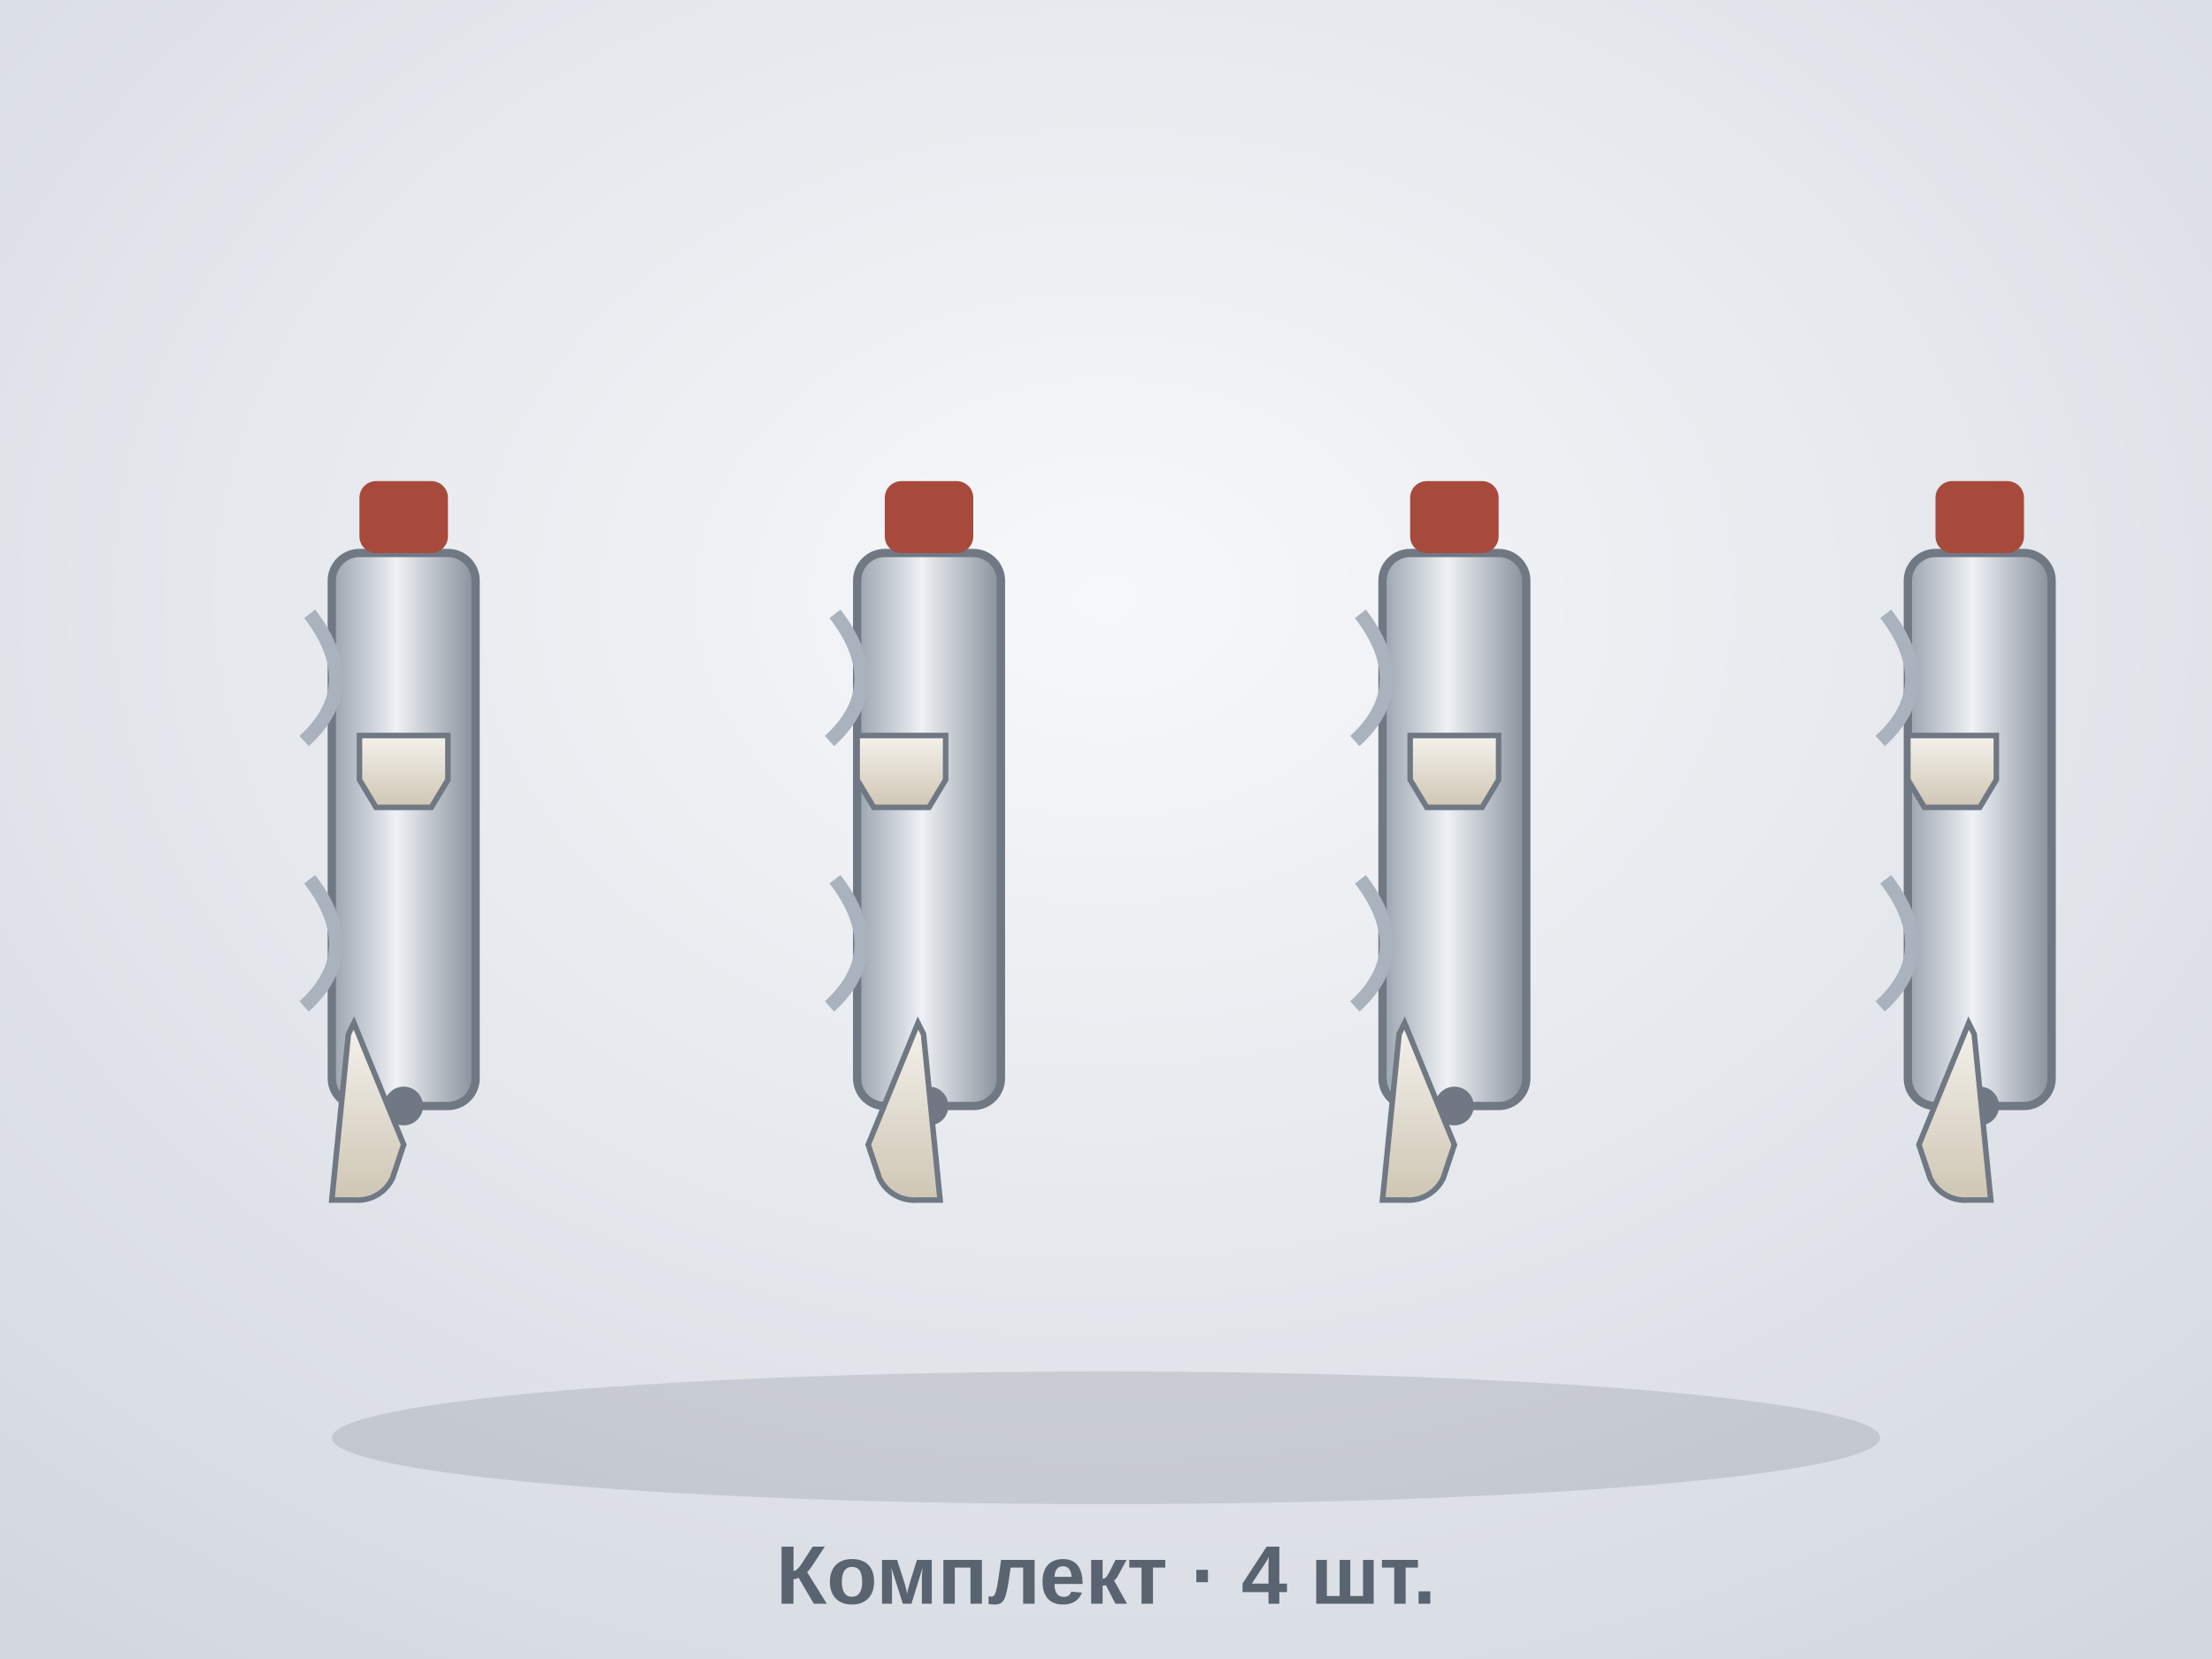
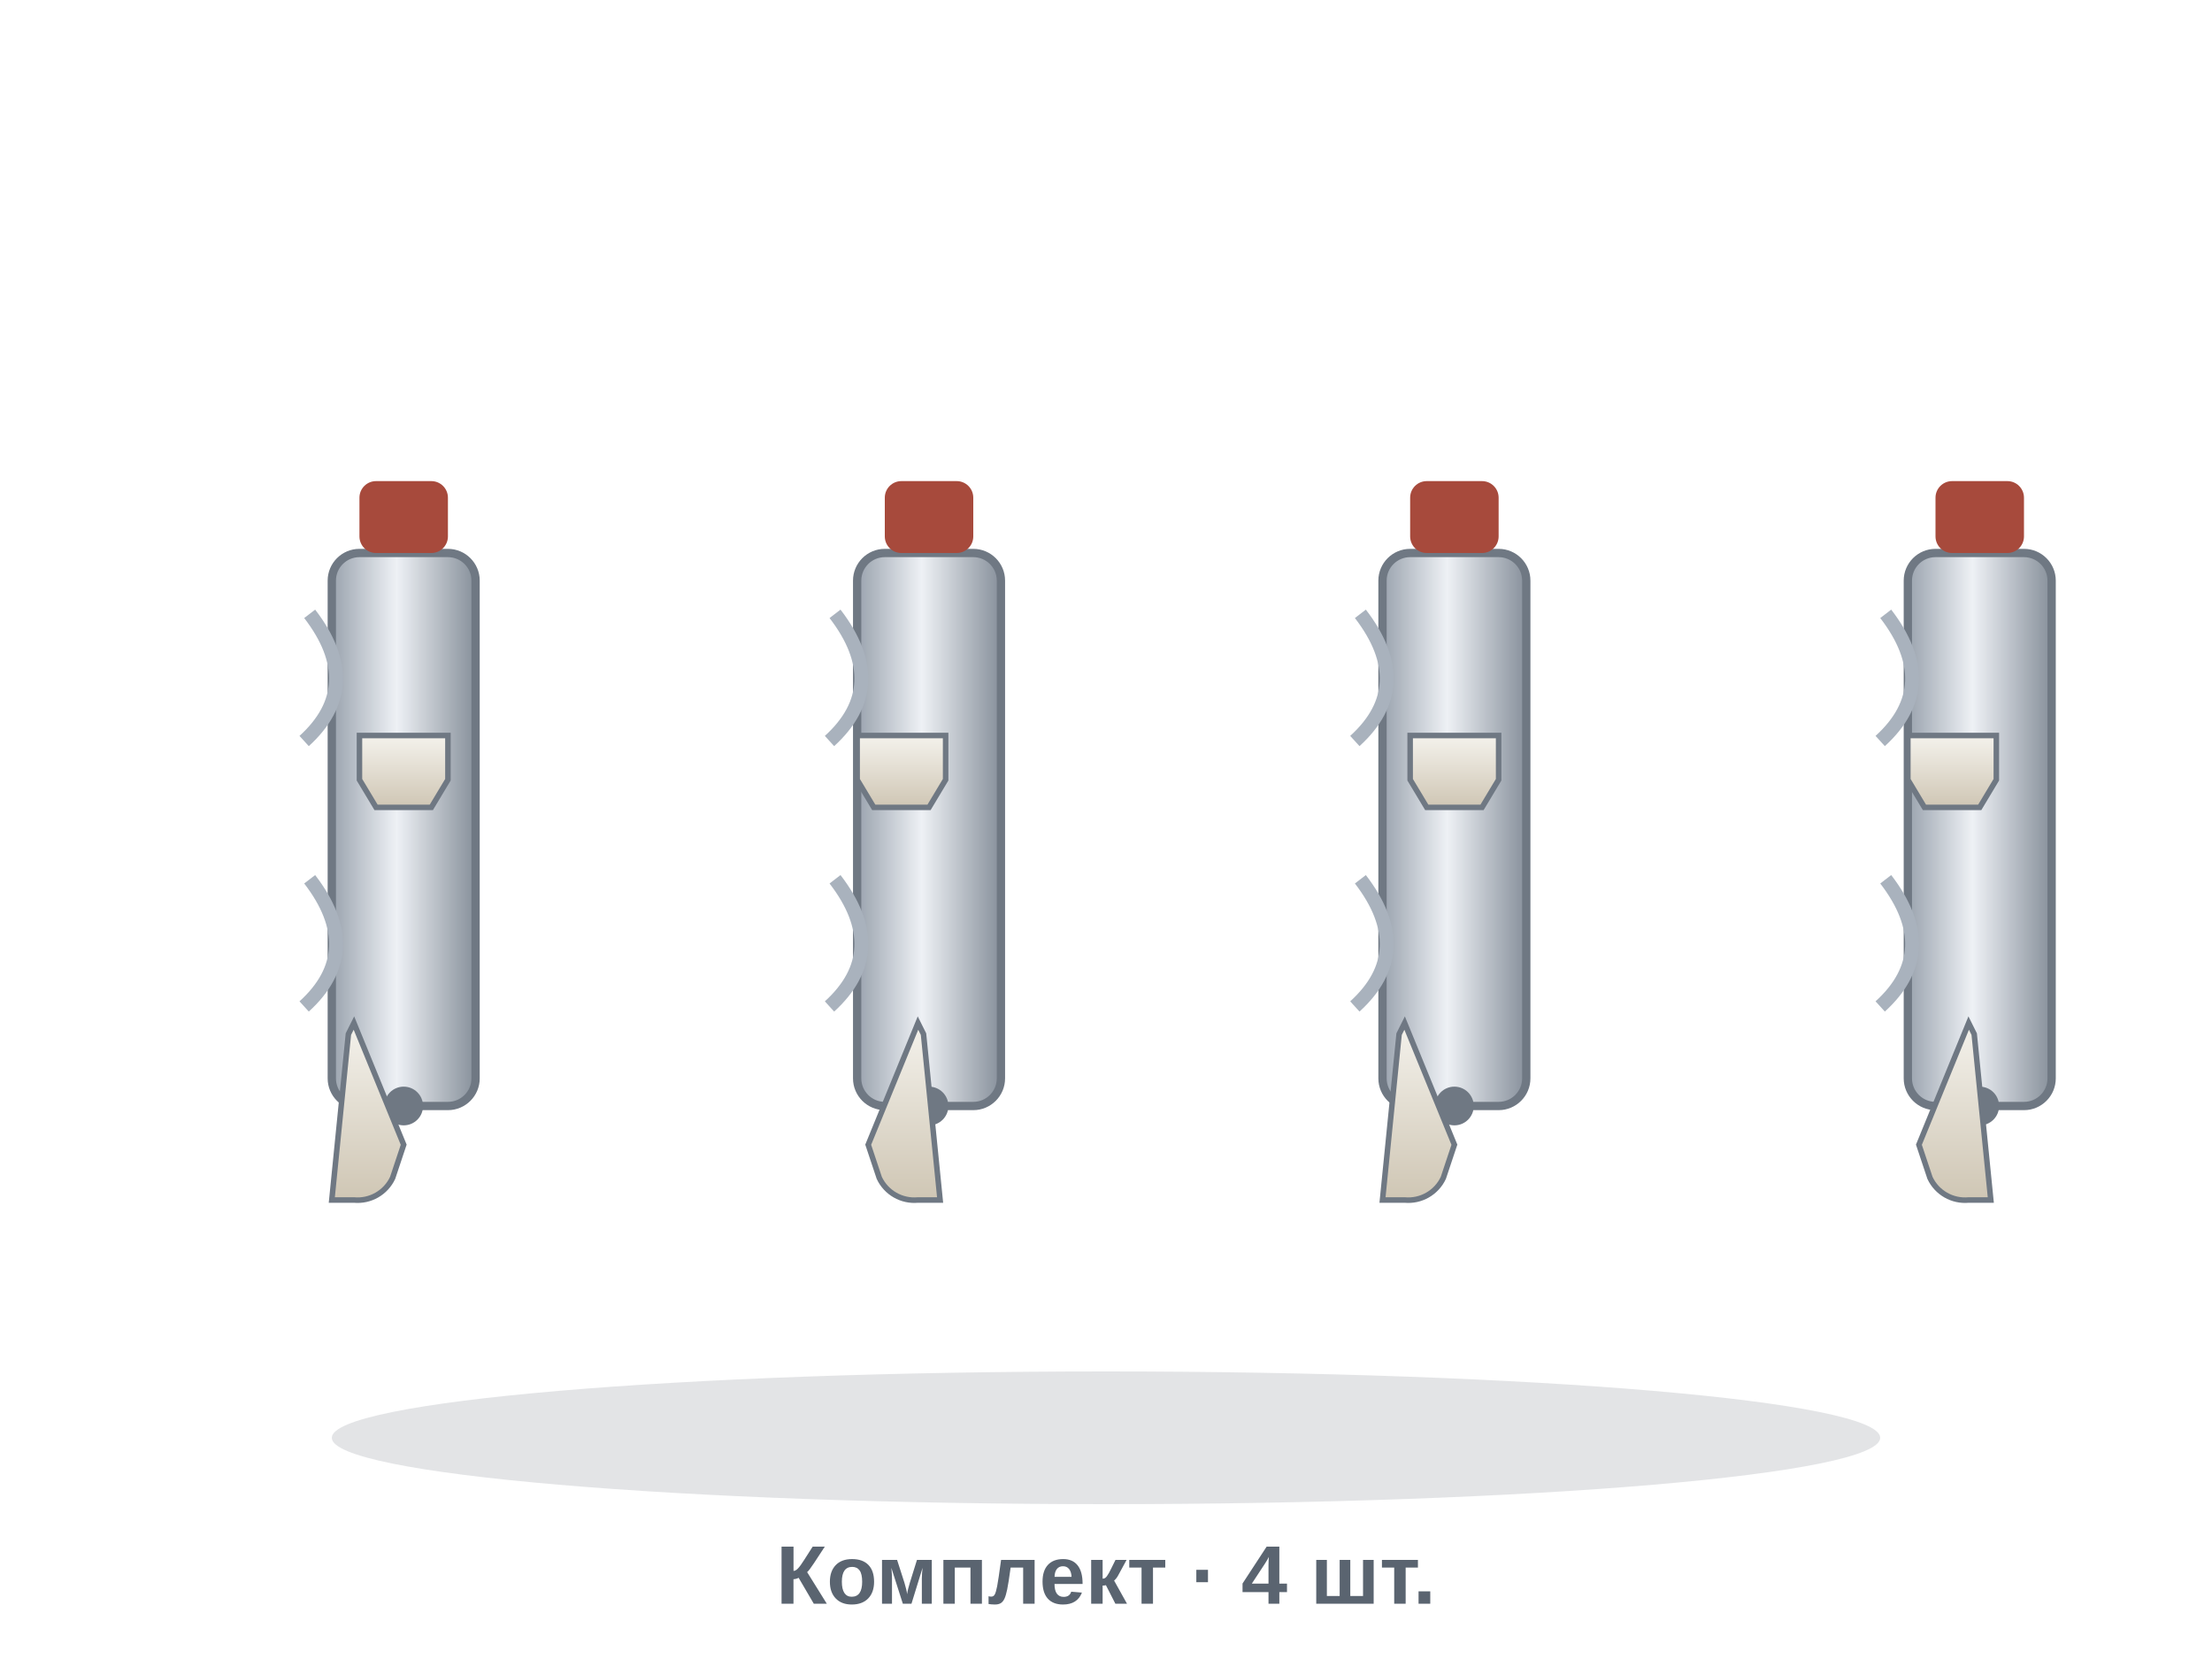
<svg xmlns="http://www.w3.org/2000/svg" viewBox="0 0 800 600">
  <defs>
    <radialGradient id="bg" cx="50%" cy="36%" r="78%">
      <stop offset="0%" stop-color="#f7f8fa" />
      <stop offset="100%" stop-color="#d3d8e0" />
    </radialGradient>
    <linearGradient id="body" x1="0" y1="0" x2="1" y2="0">
      <stop offset="0%" stop-color="#9aa3ae" />
      <stop offset="45%" stop-color="#eef1f5" />
      <stop offset="100%" stop-color="#87909b" />
    </linearGradient>
    <linearGradient id="cer" x1="0" y1="0" x2="0" y2="1">
      <stop offset="0%" stop-color="#f4f2ec" />
      <stop offset="100%" stop-color="#cfc6b4" />
    </linearGradient>
  </defs>
-   <rect width="800" height="600" fill="url(#bg)" />
  <ellipse cx="400" cy="520" rx="280" ry="24" fill="rgba(20,30,45,.12)" />
  <g transform="translate(120 200)">
    <g>
      <rect x="0" y="0" width="52" height="200" rx="10" fill="url(#body)" stroke="#6f7883" stroke-width="3" />
      <path d="M-8 22 q20 26 -2 46 M-8 118 q20 26 -2 46" stroke="#a9b2bd" stroke-width="5" fill="none" />
      <circle cx="26" cy="200" r="7" fill="#6f7883" />
      <rect x="10" y="-26" width="32" height="26" rx="6" fill="#a74a3c" />
      <path d="M8 170 l18 44 -4 12 a14 14 0 0 1 -14 8 l-8 0 6 -60z" fill="url(#cer)" stroke="#6f7883" stroke-width="2" />
      <path d="M10 66 h32 v16 l-6 10 h-20 l-6 -10z" fill="url(#cer)" stroke="#6f7883" stroke-width="2" />
    </g>
    <g transform="translate(190 0)">
      <rect x="0" y="0" width="52" height="200" rx="10" fill="url(#body)" stroke="#6f7883" stroke-width="3" />
      <path d="M-8 22 q20 26 -2 46 M-8 118 q20 26 -2 46" stroke="#a9b2bd" stroke-width="5" fill="none" />
      <circle cx="26" cy="200" r="7" fill="#6f7883" />
      <rect x="10" y="-26" width="32" height="26" rx="6" fill="#a74a3c" />
      <path d="M22 170 l-18 44 4 12 a14 14 0 0 0 14 8 l8 0 -6 -60z" fill="url(#cer)" stroke="#6f7883" stroke-width="2" />
      <path d="M32 66 h-32 v16 l6 10 h20 l6 -10z" fill="url(#cer)" stroke="#6f7883" stroke-width="2" />
    </g>
    <g transform="translate(380 0)">
      <rect x="0" y="0" width="52" height="200" rx="10" fill="url(#body)" stroke="#6f7883" stroke-width="3" />
      <path d="M-8 22 q20 26 -2 46 M-8 118 q20 26 -2 46" stroke="#a9b2bd" stroke-width="5" fill="none" />
      <circle cx="26" cy="200" r="7" fill="#6f7883" />
      <rect x="10" y="-26" width="32" height="26" rx="6" fill="#a74a3c" />
      <path d="M8 170 l18 44 -4 12 a14 14 0 0 1 -14 8 l-8 0 6 -60z" fill="url(#cer)" stroke="#6f7883" stroke-width="2" />
      <path d="M10 66 h32 v16 l-6 10 h-20 l-6 -10z" fill="url(#cer)" stroke="#6f7883" stroke-width="2" />
    </g>
    <g transform="translate(570 0)">
      <rect x="0" y="0" width="52" height="200" rx="10" fill="url(#body)" stroke="#6f7883" stroke-width="3" />
      <path d="M-8 22 q20 26 -2 46 M-8 118 q20 26 -2 46" stroke="#a9b2bd" stroke-width="5" fill="none" />
      <circle cx="26" cy="200" r="7" fill="#6f7883" />
      <rect x="10" y="-26" width="32" height="26" rx="6" fill="#a74a3c" />
      <path d="M22 170 l-18 44 4 12 a14 14 0 0 0 14 8 l8 0 -6 -60z" fill="url(#cer)" stroke="#6f7883" stroke-width="2" />
      <path d="M32 66 h-32 v16 l6 10 h20 l6 -10z" fill="url(#cer)" stroke="#6f7883" stroke-width="2" />
    </g>
  </g>
  <text x="400" y="580" font-family="Arial, sans-serif" font-size="30" font-weight="700" fill="#5a6470" text-anchor="middle">Комплект · 4 шт.</text>
</svg>
